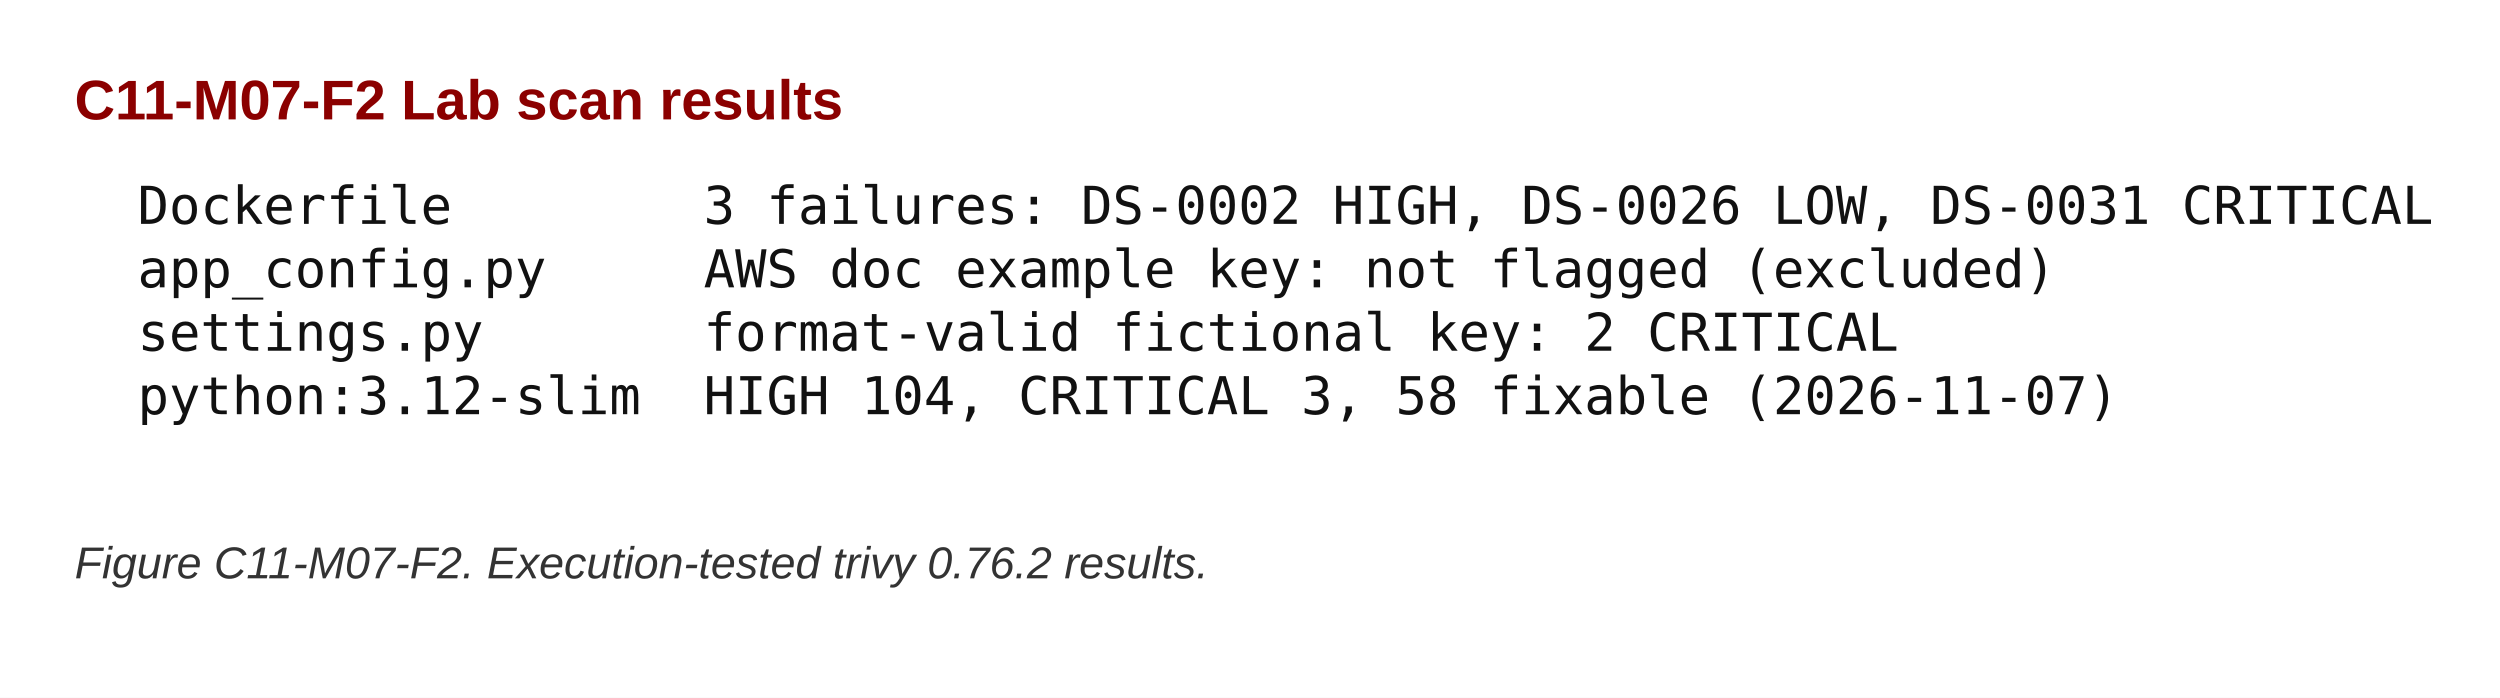
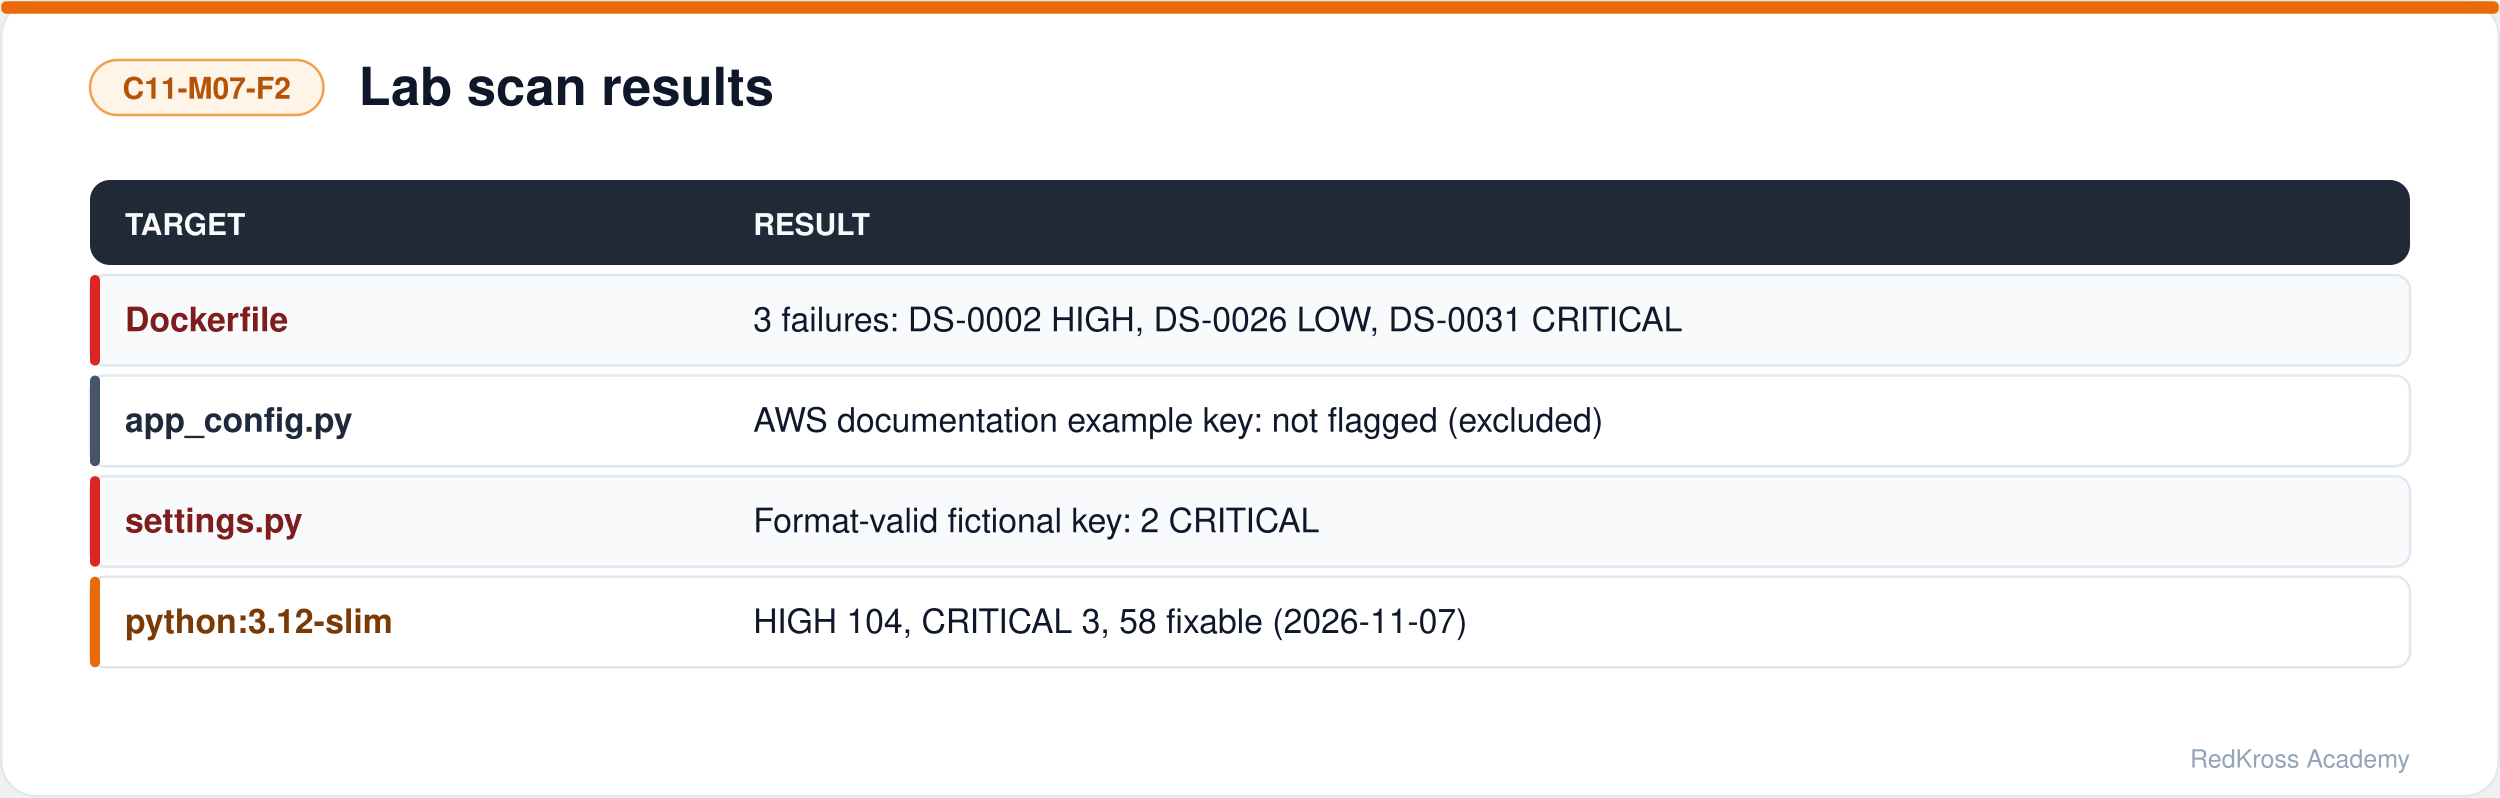
- <svg xmlns="http://www.w3.org/2000/svg" width="670" height="187" viewBox="0 0 670 187" role="img" aria-labelledby="t d">
-   <rect width="100%" height="100%" fill="#ffffff" />
-   <text x="20" y="32" font-family="Arial, sans-serif" font-size="15" font-weight="bold" fill="#8b0000">C11-M07-F2  Lab scan results</text>
-   <text x="20" y="60" font-family="Consolas, 'DejaVu Sans Mono', monospace" font-size="14" fill="#111111" xml:space="preserve">  Dockerfile        3 failures: DS-0002 HIGH, DS-0026 LOW, DS-0031 CRITICAL</text>
-   <text x="20" y="77" font-family="Consolas, 'DejaVu Sans Mono', monospace" font-size="14" fill="#111111" xml:space="preserve">  app_config.py     AWS doc example key: not flagged (excluded)</text>
-   <text x="20" y="94" font-family="Consolas, 'DejaVu Sans Mono', monospace" font-size="14" fill="#111111" xml:space="preserve">  settings.py       format-valid fictional key: 2 CRITICAL</text>
-   <text x="20" y="111" font-family="Consolas, 'DejaVu Sans Mono', monospace" font-size="14" fill="#111111" xml:space="preserve">  python:3.12-slim  HIGH 104, CRITICAL 3, 58 fixable (2026-11-07)</text>
-   <text x="20" y="128" font-family="Consolas, 'DejaVu Sans Mono', monospace" font-size="14" fill="#111111" xml:space="preserve">  </text>
-   <text x="20" y="155" font-family="Arial, sans-serif" font-size="12" font-style="italic" fill="#333333">Figure C11-M07-F2. Execution-tested trivy 0.76.2 results.</text>
+ <svg xmlns="http://www.w3.org/2000/svg" viewBox="0 0 1000 319" width="1000" height="319" role="img" aria-label="Four scan targets with their findings.">
+   <defs>
+     <marker id="ah" viewBox="0 0 10 10" refX="9" refY="5" markerWidth="7" markerHeight="7" orient="auto-start-reverse">
+       <path d="M0,0 L10,5 L0,10 z" fill="#64748B" />
+     </marker>
+   </defs>
+   <rect x="0.5" y="0.5" width="999" height="318" rx="14" fill="#FFFFFF" stroke="#E2E8F0" />
+   <rect x="0.5" y="0.5" width="999" height="5" rx="2" fill="#EA6A0A" />
+   <rect x="36" y="24" width="93.385" height="22" rx="11" fill="#FFF4E8" stroke="#F59E4B" />
+   <text x="82.692" y="39.5" font-family="Helvetica, Arial, 'Liberation Sans', sans-serif" font-size="12" font-weight="700" fill="#B45309" text-anchor="middle">C11-M07-F2</text>
+   <text x="143.4" y="42.0" font-family="Helvetica, Arial, 'Liberation Sans', sans-serif" font-size="21" font-weight="700" fill="#0F172A" text-anchor="start">Lab scan results</text>
+   <g transform="translate(0,68)">
+     <rect x="36" y="4" width="928" height="34" rx="8" fill="#1F2937" />
+     <text x="50.0" y="26.0" font-family="Helvetica, Arial, 'Liberation Sans', sans-serif" font-size="12" font-weight="700" fill="#F8FAFC" text-anchor="start">TARGET</text>
+     <text x="301.3" y="26.0" font-family="Helvetica, Arial, 'Liberation Sans', sans-serif" font-size="12" font-weight="700" fill="#F8FAFC" text-anchor="start">RESULT</text>
+     <rect x="36" y="42" width="928" height="36.225" rx="6" fill="#F8FAFC" stroke="#E2E8F0" />
+     <rect x="36" y="42" width="4" height="36.225" rx="2" fill="#DC2626" />
+     <text x="50.0" y="64.5" font-family="Helvetica, Arial, 'Liberation Sans', sans-serif" font-size="13.5" font-weight="700" fill="#7F1D1D" text-anchor="start">Dockerfile</text>
+     <text x="301.3" y="64.5" font-family="Helvetica, Arial, 'Liberation Sans', sans-serif" font-size="13.5" fill="#0F172A" text-anchor="start">3 failures: DS-0002 HIGH, DS-0026 LOW, DS-0031 CRITICAL</text>
+     <rect x="36" y="82.225" width="928" height="36.225" rx="6" fill="#FFFFFF" stroke="#E2E8F0" />
+     <rect x="36" y="82.225" width="4" height="36.225" rx="2" fill="#475569" />
+     <text x="50.0" y="104.7" font-family="Helvetica, Arial, 'Liberation Sans', sans-serif" font-size="13.5" font-weight="700" fill="#1E293B" text-anchor="start">app_config.py</text>
+     <text x="301.3" y="104.7" font-family="Helvetica, Arial, 'Liberation Sans', sans-serif" font-size="13.5" fill="#0F172A" text-anchor="start">AWS documentation example key: not flagged (excluded)</text>
+     <rect x="36" y="122.45" width="928" height="36.225" rx="6" fill="#F8FAFC" stroke="#E2E8F0" />
+     <rect x="36" y="122.45" width="4" height="36.225" rx="2" fill="#DC2626" />
+     <text x="50.0" y="144.9" font-family="Helvetica, Arial, 'Liberation Sans', sans-serif" font-size="13.5" font-weight="700" fill="#7F1D1D" text-anchor="start">settings.py</text>
+     <text x="301.3" y="144.9" font-family="Helvetica, Arial, 'Liberation Sans', sans-serif" font-size="13.5" fill="#0F172A" text-anchor="start">Format-valid fictional key: 2 CRITICAL</text>
+     <rect x="36" y="162.675" width="928" height="36.225" rx="6" fill="#FFFFFF" stroke="#E2E8F0" />
+     <rect x="36" y="162.675" width="4" height="36.225" rx="2" fill="#EA6A0A" />
+     <text x="50.0" y="185.2" font-family="Helvetica, Arial, 'Liberation Sans', sans-serif" font-size="13.5" font-weight="700" fill="#7A3A06" text-anchor="start">python:3.12-slim</text>
+     <text x="301.3" y="185.2" font-family="Helvetica, Arial, 'Liberation Sans', sans-serif" font-size="13.5" fill="#0F172A" text-anchor="start">HIGH 104, CRITICAL 3, 58 fixable (2026-11-07)</text>
+   </g>
+   <text x="964" y="307" font-family="Helvetica, Arial, 'Liberation Sans', sans-serif" font-size="10" fill="#94A3B8" text-anchor="end">RedKross Academy</text>
</svg>
